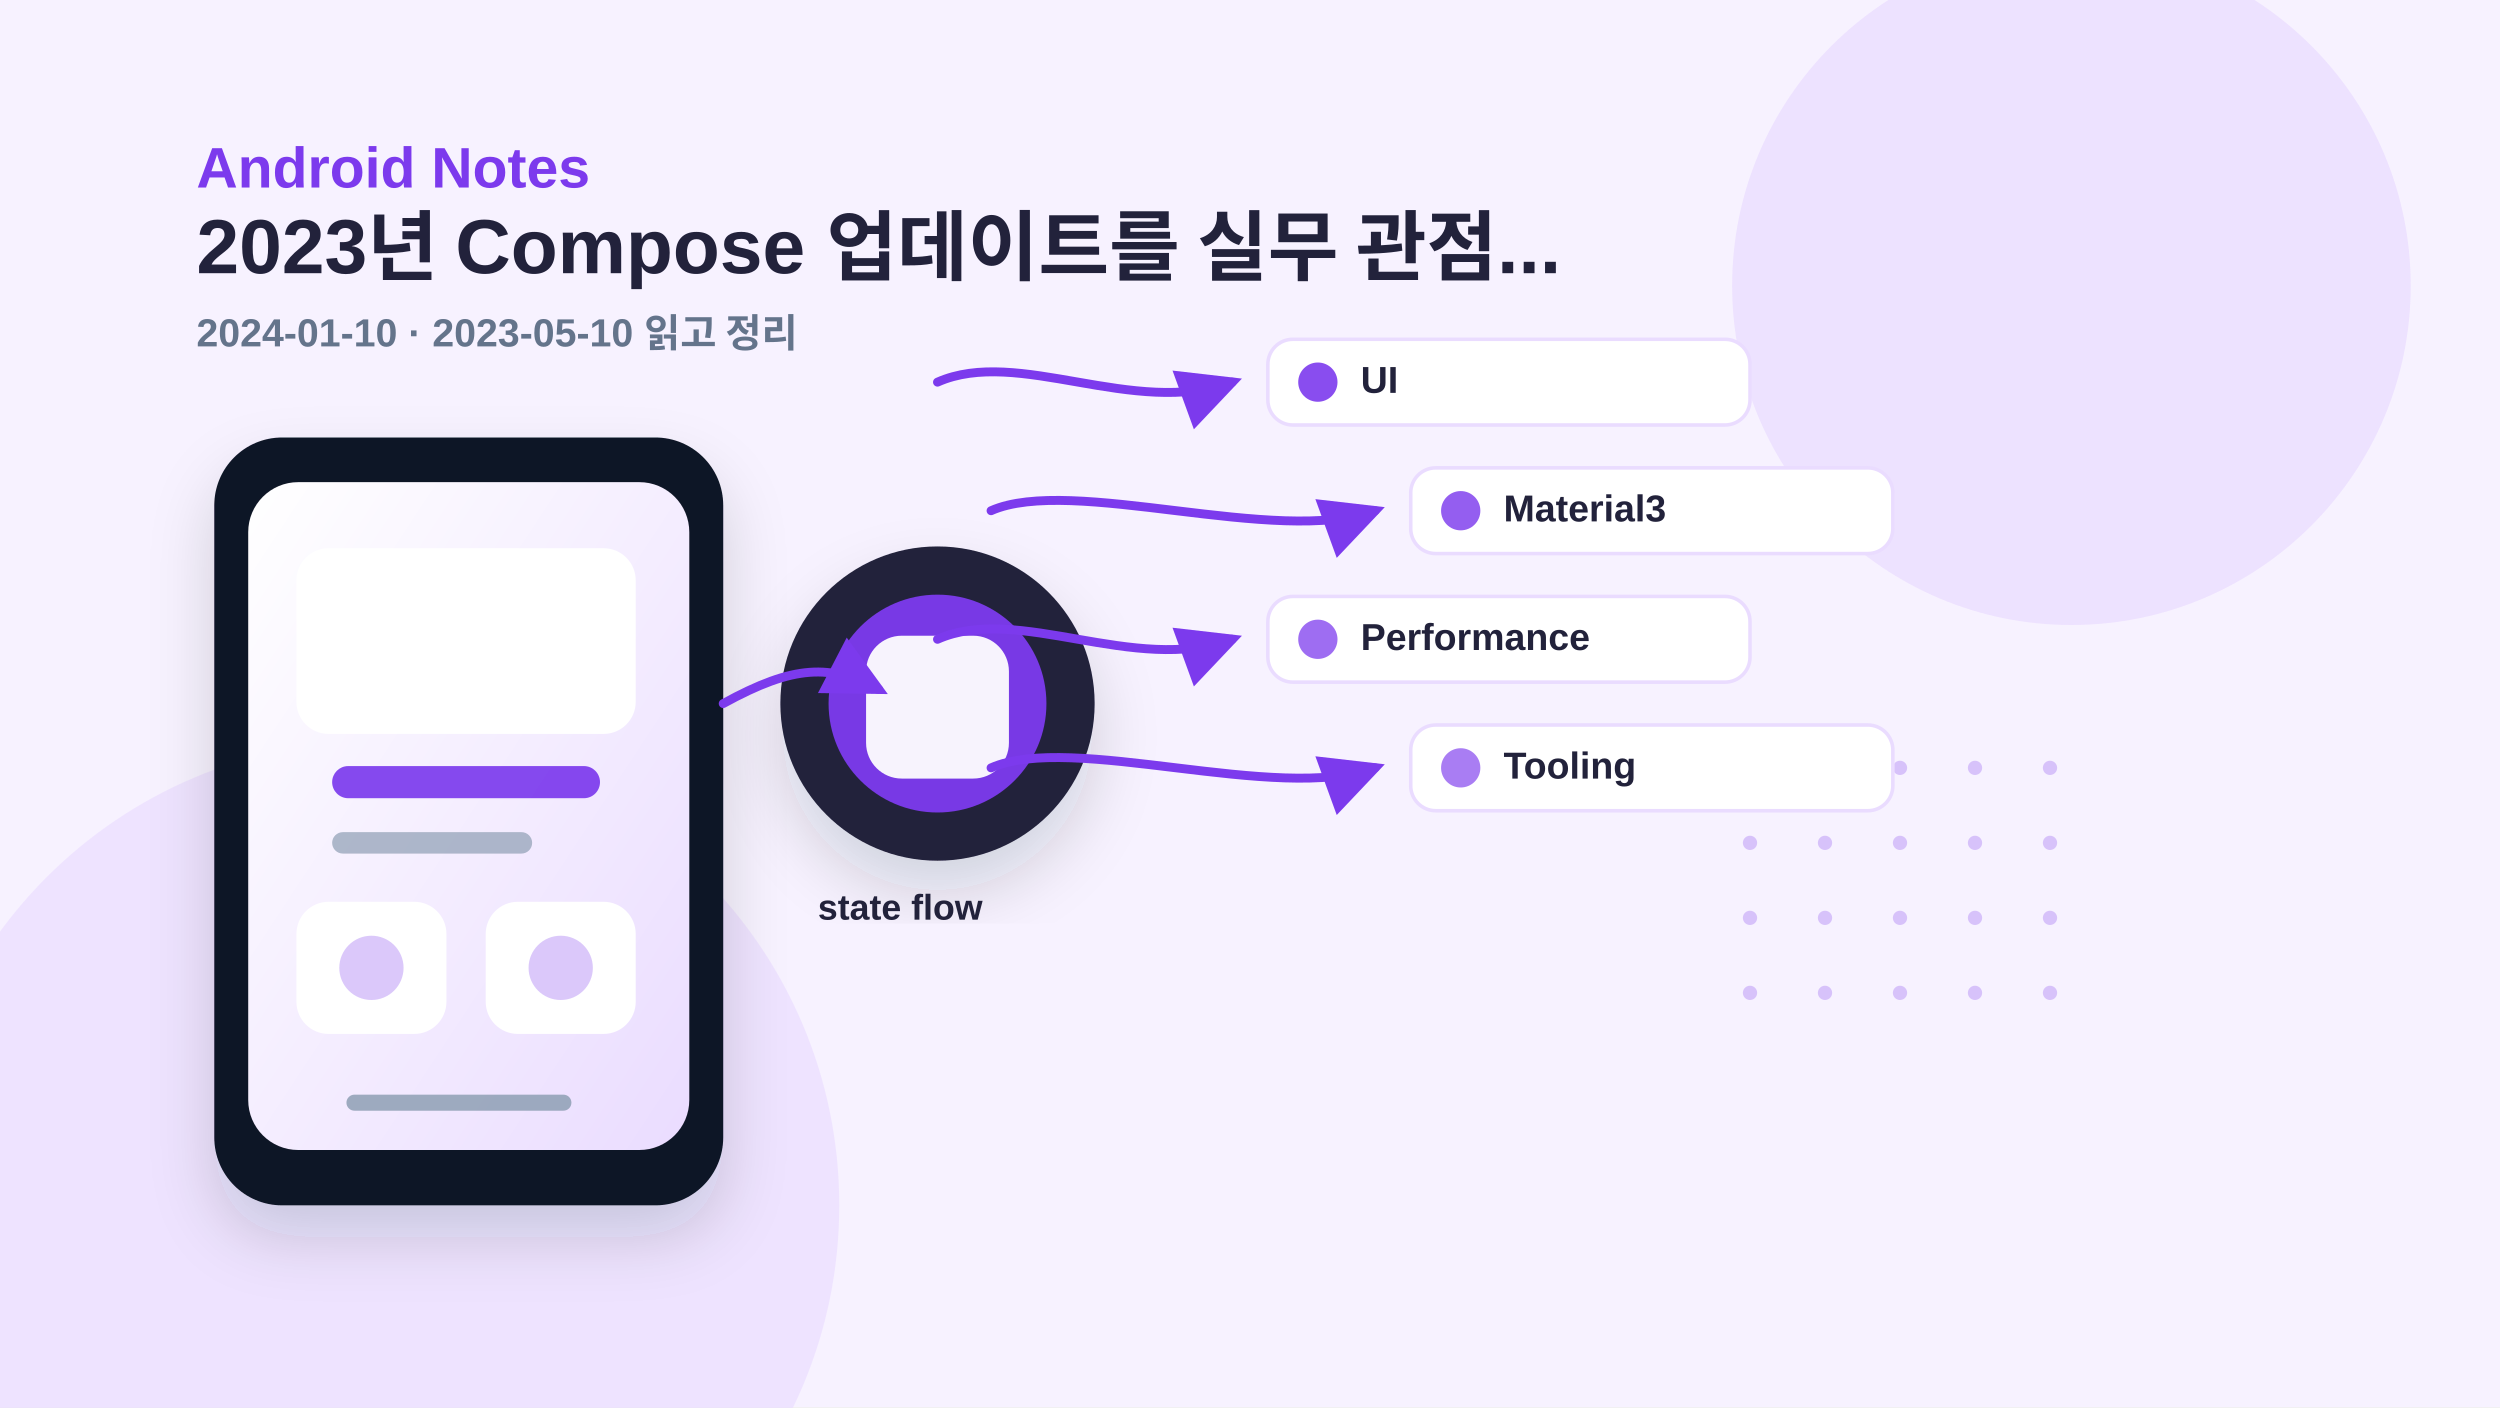
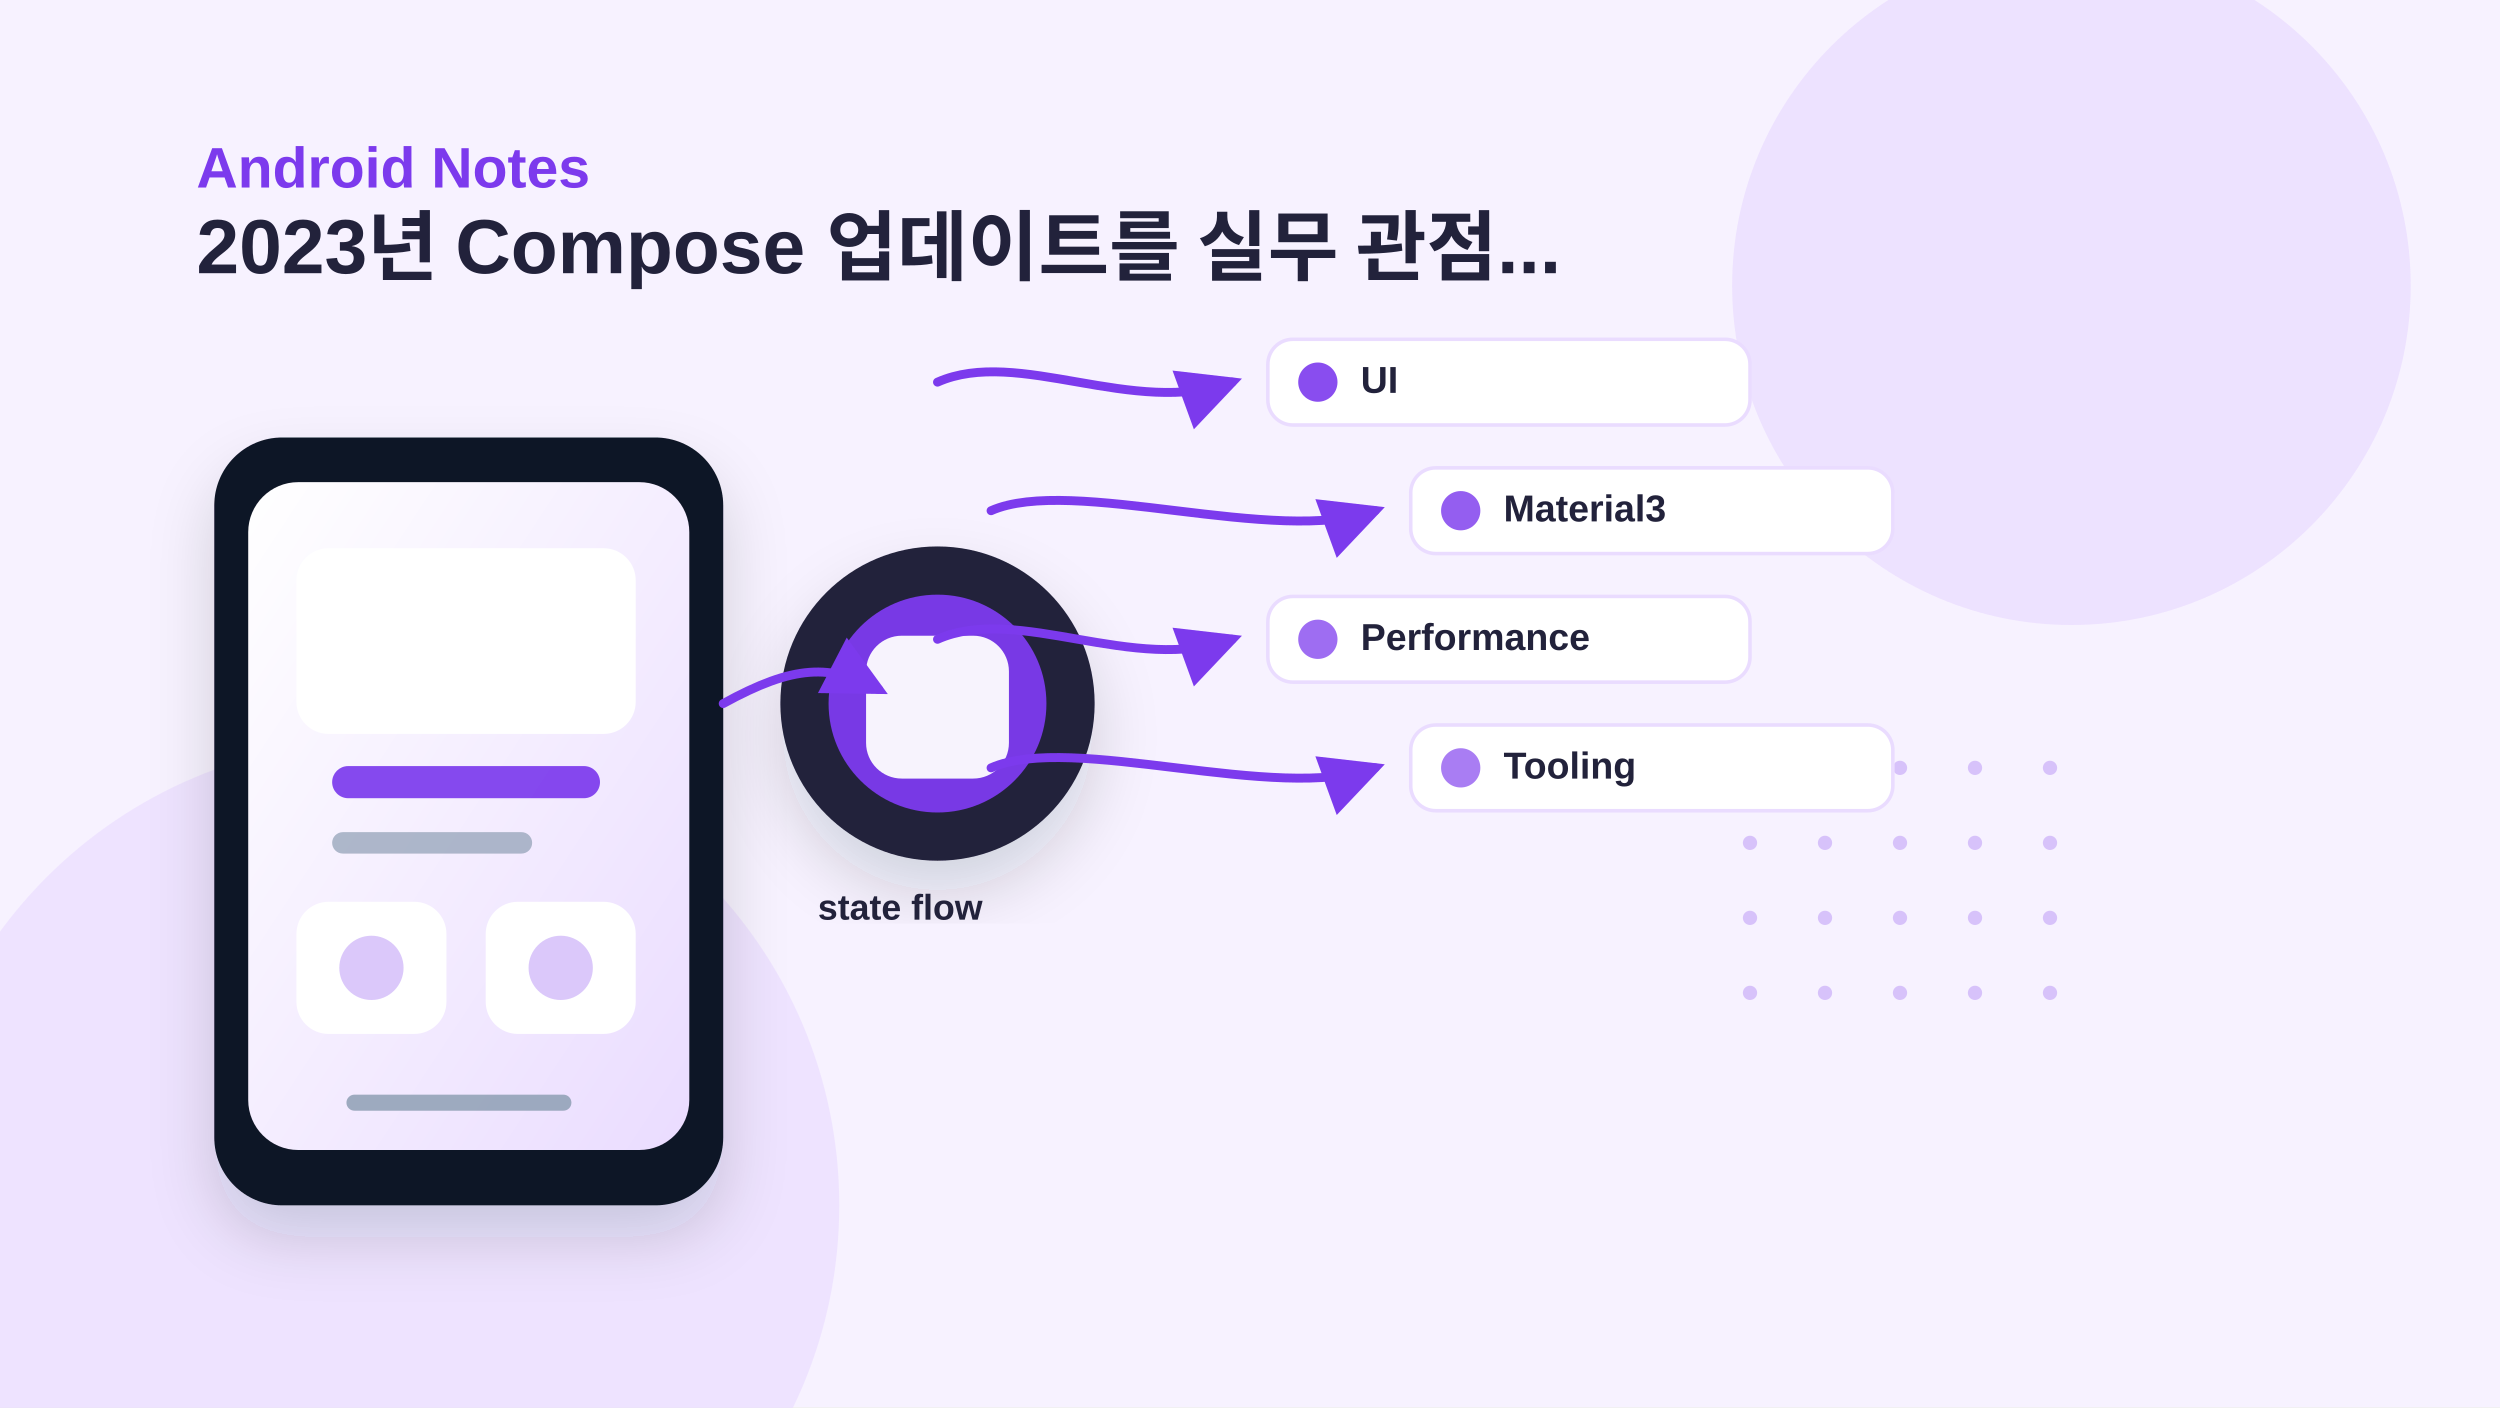
<svg xmlns="http://www.w3.org/2000/svg" width="1400" height="788" viewBox="0 0 1400 788" role="img" aria-label="2023년 Compose 업데이트를 실무 관점으로 보기">
  <defs>
    <marker id="arrow" viewBox="0 0 12 12" refX="10" refY="6" markerWidth="7" markerHeight="7" orient="auto-start-reverse">
      <path d="M 0 0 L 12 6 L 0 12 z" fill="#7c3aed" />
    </marker>
    <filter id="shadow" x="-20%" y="-20%" width="140%" height="140%">
      <feDropShadow dx="0" dy="18" stdDeviation="18" flood-color="#17202a" flood-opacity="0.16" />
    </filter>
    <linearGradient id="phone" x1="0" y1="0" x2="1" y2="1">
      <stop offset="0%" stop-color="#ffffff" />
      <stop offset="100%" stop-color="#eadcff" />
    </linearGradient>
  </defs>
  <rect width="1400" height="788" fill="#f7f2ff" />
  <circle cx="1160" cy="160" r="190" fill="#eadcff" opacity="0.75" />
  <circle cx="210" cy="675" r="260" fill="#eadcff" opacity="0.65" />
  <g opacity="0.26">
    <circle cx="980" cy="430" r="4" fill="#7c3aed" />
    <circle cx="1022" cy="430" r="4" fill="#7c3aed" />
    <circle cx="1064" cy="430" r="4" fill="#7c3aed" />
    <circle cx="1106" cy="430" r="4" fill="#7c3aed" />
    <circle cx="1148" cy="430" r="4" fill="#7c3aed" />
    <circle cx="980" cy="472" r="4" fill="#7c3aed" />
    <circle cx="1022" cy="472" r="4" fill="#7c3aed" />
    <circle cx="1064" cy="472" r="4" fill="#7c3aed" />
    <circle cx="1106" cy="472" r="4" fill="#7c3aed" />
    <circle cx="1148" cy="472" r="4" fill="#7c3aed" />
    <circle cx="980" cy="514" r="4" fill="#7c3aed" />
    <circle cx="1022" cy="514" r="4" fill="#7c3aed" />
    <circle cx="1064" cy="514" r="4" fill="#7c3aed" />
    <circle cx="1106" cy="514" r="4" fill="#7c3aed" />
    <circle cx="1148" cy="514" r="4" fill="#7c3aed" />
    <circle cx="980" cy="556" r="4" fill="#7c3aed" />
    <circle cx="1022" cy="556" r="4" fill="#7c3aed" />
    <circle cx="1064" cy="556" r="4" fill="#7c3aed" />
    <circle cx="1106" cy="556" r="4" fill="#7c3aed" />
    <circle cx="1148" cy="556" r="4" fill="#7c3aed" />
  </g>
  <text x="110" y="105" font-family="Arial, Apple SD Gothic Neo, sans-serif" font-size="32" fill="#7c3aed" font-weight="800">Android Notes</text>
  <text x="110" y="153" font-family="Arial, Apple SD Gothic Neo, sans-serif" font-size="43" fill="#22223b" font-weight="800">2023년 Compose 업데이트를 실무 관점...</text>
-   <text x="110" y="194" font-family="Arial, Apple SD Gothic Neo, sans-serif" font-size="22" fill="#64748b" font-weight="600">2024-01-10 · 2023-05-10 읽고 정리</text>
  <g filter="url(#shadow)">
    <rect x="120" y="245" width="285" height="430" rx="38" fill="#111827" />
    <rect x="139" y="270" width="247" height="374" rx="28" fill="url(#phone)" />
    <rect x="166" y="307" width="190" height="104" rx="18" fill="#ffffff" />
    <rect x="186" y="429" width="150" height="18" rx="9" fill="#7c3aed" opacity="0.92" />
    <rect x="186" y="466" width="112" height="12" rx="6" fill="#94a3b8" opacity="0.75" />
    <rect x="166" y="505" width="84" height="74" rx="18" fill="#ffffff" />
    <rect x="272" y="505" width="84" height="74" rx="18" fill="#ffffff" />
    <circle cx="208" cy="542" r="18" fill="#7c3aed" opacity="0.28" />
    <circle cx="314" cy="542" r="18" fill="#7c3aed" opacity="0.28" />
    <rect x="194" y="613" width="126" height="9" rx="4.5" fill="#94a3b8" opacity="0.9" />
  </g>
  <g>
    <circle cx="525" cy="394" r="88" fill="#22223b" filter="url(#shadow)" />
    <circle cx="525" cy="394" r="61" fill="#7c3aed" opacity="0.95" />
    <rect x="485" y="356" width="80" height="80" rx="20" fill="#ffffff" opacity="0.94" />
    <path d="M 405 394 C 445 372, 465 372, 492 386" fill="none" stroke="#7c3aed" stroke-width="5" stroke-linecap="round" marker-end="url(#arrow)" />
    <text x="458" y="515" font-family="Arial, Apple SD Gothic Neo, sans-serif" font-size="20" fill="#22223b" font-weight="800">state flow</text>
  </g>
  <path d="M 525 214 C 570 194, 635 234, 690 214" fill="none" stroke="#7c3aed" stroke-width="5" stroke-linecap="round" marker-end="url(#arrow)" />
  <path d="M 555 286 C 600 266, 715 306, 770 286" fill="none" stroke="#7c3aed" stroke-width="5" stroke-linecap="round" marker-end="url(#arrow)" />
  <path d="M 525 358 C 570 338, 635 378, 690 358" fill="none" stroke="#7c3aed" stroke-width="5" stroke-linecap="round" marker-end="url(#arrow)" />
  <path d="M 555 430 C 600 410, 715 450, 770 430" fill="none" stroke="#7c3aed" stroke-width="5" stroke-linecap="round" marker-end="url(#arrow)" />
  <rect x="710" y="190" width="270" height="48" rx="14" fill="#ffffff" stroke="#eadcff" stroke-width="2" />
  <circle cx="738" cy="214" r="11" fill="#7c3aed" opacity="0.9" />
  <text x="762" y="220" font-family="Arial, Apple SD Gothic Neo, sans-serif" font-size="21" fill="#22223b" font-weight="700">UI</text>
  <rect x="790" y="262" width="270" height="48" rx="14" fill="#ffffff" stroke="#eadcff" stroke-width="2" />
  <circle cx="818" cy="286" r="11" fill="#7c3aed" opacity="0.82" />
  <text x="842" y="292" font-family="Arial, Apple SD Gothic Neo, sans-serif" font-size="21" fill="#22223b" font-weight="700">Material3</text>
  <rect x="710" y="334" width="270" height="48" rx="14" fill="#ffffff" stroke="#eadcff" stroke-width="2" />
  <circle cx="738" cy="358" r="11" fill="#7c3aed" opacity="0.74" />
  <text x="762" y="364" font-family="Arial, Apple SD Gothic Neo, sans-serif" font-size="21" fill="#22223b" font-weight="700">Performance</text>
  <rect x="790" y="406" width="270" height="48" rx="14" fill="#ffffff" stroke="#eadcff" stroke-width="2" />
  <circle cx="818" cy="430" r="11" fill="#7c3aed" opacity="0.66" />
  <text x="842" y="436" font-family="Arial, Apple SD Gothic Neo, sans-serif" font-size="21" fill="#22223b" font-weight="700">Tooling</text>
</svg>
